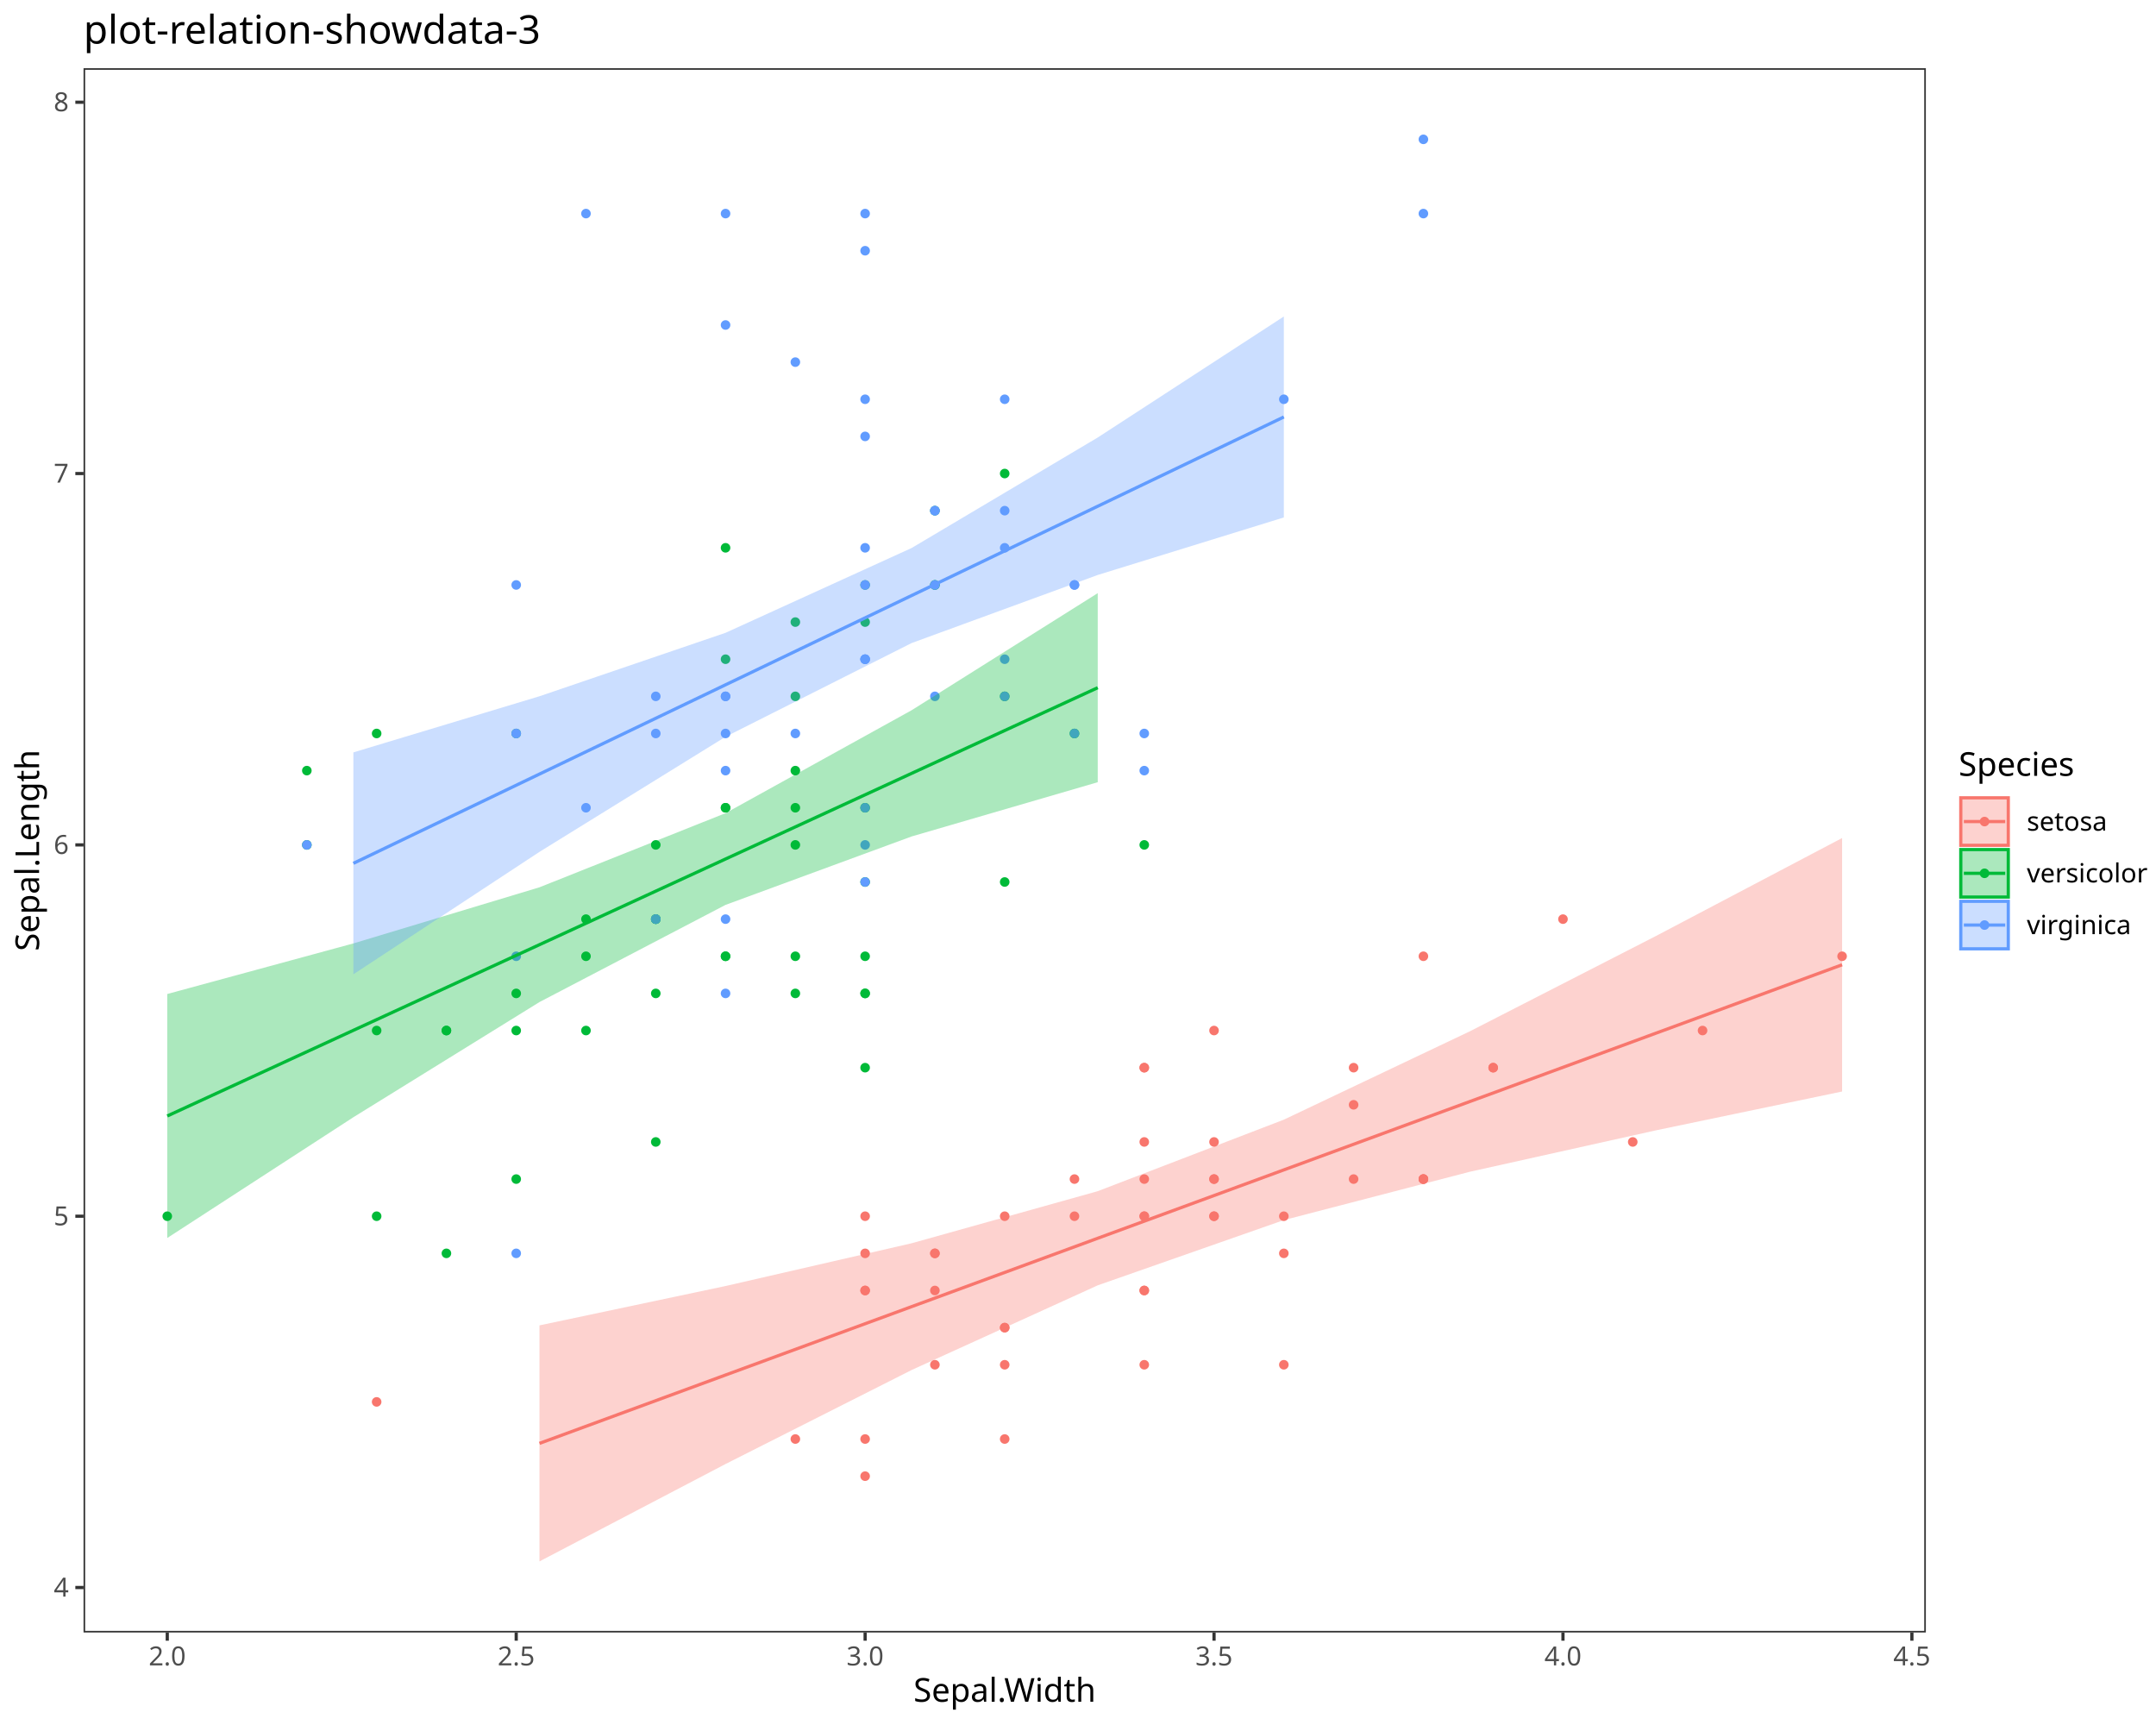
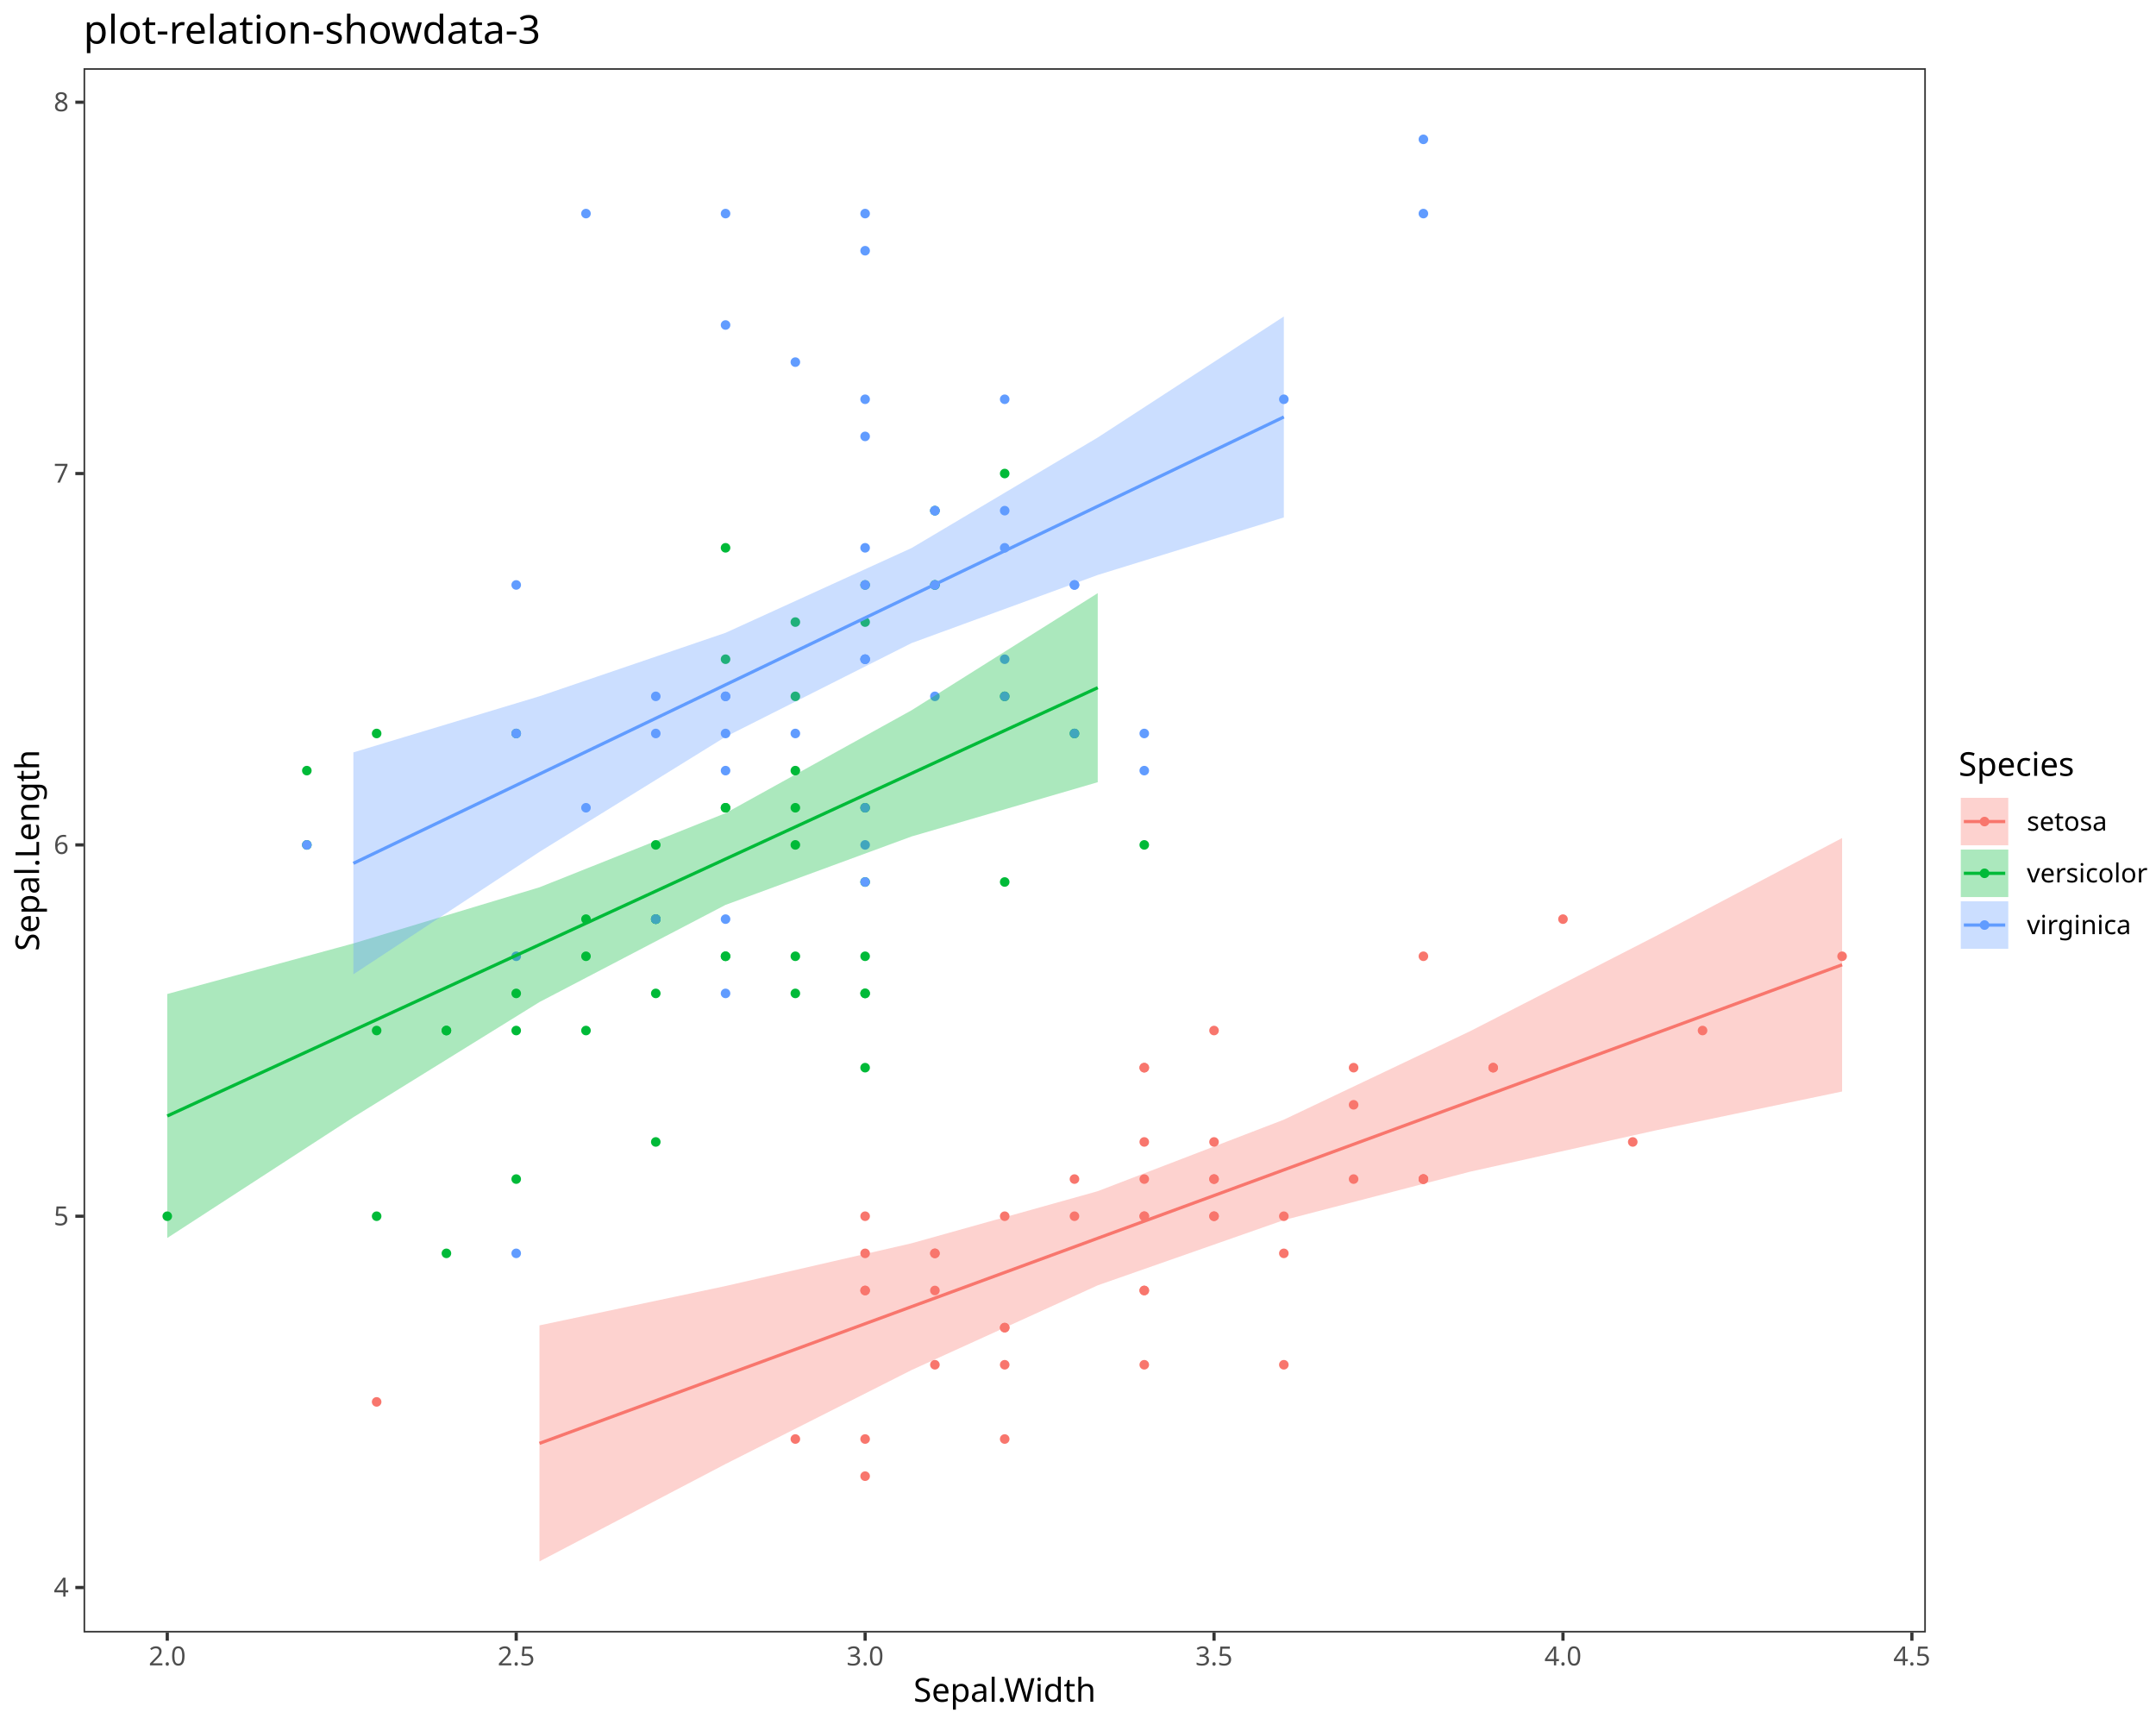
<svg xmlns="http://www.w3.org/2000/svg" class="svglite" data-engine-version="2.0" width="720.00pt" height="576.00pt" viewBox="0 0 720.00 576.00">
  <defs>
    <style type="text/css">
    .svglite line, .svglite polyline, .svglite polygon, .svglite path, .svglite rect, .svglite circle {
      fill: none;
      stroke: #000000;
      stroke-linecap: round;
      stroke-linejoin: round;
      stroke-miterlimit: 10.00;
    }
  </style>
  </defs>
  <rect width="100%" height="100%" style="stroke: none; fill: #FFFFFF;" />
  <defs>
    <clipPath id="cpMC4wMHw3MjAuMDB8MC4wMHw1NzYuMDA=">
      <rect x="0.00" y="0.00" width="720.00" height="576.00" />
    </clipPath>
  </defs>
  <g clip-path="url(#cpMC4wMHw3MjAuMDB8MC4wMHw1NzYuMDA=)">
    <rect x="0.00" y="0.00" width="720.00" height="576.00" style="stroke-width: 1.07; stroke: #FFFFFF; fill: #FFFFFF;" />
  </g>
  <defs>
    <clipPath id="cpMjcuOTB8NjQzLjE0fDIyLjc4fDU0NS4xMQ==">
      <rect x="27.90" y="22.78" width="615.24" height="522.33" />
    </clipPath>
  </defs>
  <g clip-path="url(#cpMjcuOTB8NjQzLjE0fDIyLjc4fDU0NS4xMQ==)">
    <rect x="27.90" y="22.78" width="615.24" height="522.33" style="stroke-width: 1.07; stroke: none; fill: #FFFFFF;" />
    <circle cx="405.43" cy="393.71" r="1.60" style="stroke-width: 0.00; stroke: none; fill: #F8766D;" />
    <circle cx="288.91" cy="418.51" r="1.60" style="stroke-width: 0.00; stroke: none; fill: #F8766D;" />
    <circle cx="335.52" cy="443.31" r="1.60" style="stroke-width: 0.00; stroke: none; fill: #F8766D;" />
    <circle cx="312.21" cy="455.71" r="1.60" style="stroke-width: 0.00; stroke: none; fill: #F8766D;" />
    <circle cx="428.74" cy="406.11" r="1.60" style="stroke-width: 0.00; stroke: none; fill: #F8766D;" />
    <circle cx="498.65" cy="356.51" r="1.60" style="stroke-width: 0.00; stroke: none; fill: #F8766D;" />
    <circle cx="382.13" cy="455.71" r="1.60" style="stroke-width: 0.00; stroke: none; fill: #F8766D;" />
    <circle cx="382.13" cy="406.11" r="1.60" style="stroke-width: 0.00; stroke: none; fill: #F8766D;" />
    <circle cx="265.61" cy="480.51" r="1.60" style="stroke-width: 0.00; stroke: none; fill: #F8766D;" />
    <circle cx="312.21" cy="418.51" r="1.60" style="stroke-width: 0.00; stroke: none; fill: #F8766D;" />
    <circle cx="452.04" cy="356.51" r="1.60" style="stroke-width: 0.00; stroke: none; fill: #F8766D;" />
    <circle cx="382.13" cy="430.91" r="1.60" style="stroke-width: 0.00; stroke: none; fill: #F8766D;" />
    <circle cx="288.91" cy="430.91" r="1.60" style="stroke-width: 0.00; stroke: none; fill: #F8766D;" />
    <circle cx="288.91" cy="492.91" r="1.60" style="stroke-width: 0.00; stroke: none; fill: #F8766D;" />
    <circle cx="521.96" cy="306.91" r="1.60" style="stroke-width: 0.00; stroke: none; fill: #F8766D;" />
    <circle cx="615.17" cy="319.31" r="1.60" style="stroke-width: 0.00; stroke: none; fill: #F8766D;" />
    <circle cx="498.65" cy="356.51" r="1.60" style="stroke-width: 0.00; stroke: none; fill: #F8766D;" />
    <circle cx="405.43" cy="393.71" r="1.60" style="stroke-width: 0.00; stroke: none; fill: #F8766D;" />
    <circle cx="475.35" cy="319.31" r="1.60" style="stroke-width: 0.00; stroke: none; fill: #F8766D;" />
    <circle cx="475.35" cy="393.71" r="1.60" style="stroke-width: 0.00; stroke: none; fill: #F8766D;" />
    <circle cx="382.13" cy="356.51" r="1.60" style="stroke-width: 0.00; stroke: none; fill: #F8766D;" />
    <circle cx="452.04" cy="393.71" r="1.60" style="stroke-width: 0.00; stroke: none; fill: #F8766D;" />
    <circle cx="428.74" cy="455.71" r="1.60" style="stroke-width: 0.00; stroke: none; fill: #F8766D;" />
    <circle cx="358.82" cy="393.71" r="1.60" style="stroke-width: 0.00; stroke: none; fill: #F8766D;" />
    <circle cx="382.13" cy="430.91" r="1.60" style="stroke-width: 0.00; stroke: none; fill: #F8766D;" />
    <circle cx="288.91" cy="406.11" r="1.60" style="stroke-width: 0.00; stroke: none; fill: #F8766D;" />
    <circle cx="382.13" cy="406.11" r="1.60" style="stroke-width: 0.00; stroke: none; fill: #F8766D;" />
    <circle cx="405.43" cy="381.31" r="1.60" style="stroke-width: 0.00; stroke: none; fill: #F8766D;" />
    <circle cx="382.13" cy="381.31" r="1.60" style="stroke-width: 0.00; stroke: none; fill: #F8766D;" />
    <circle cx="335.52" cy="443.31" r="1.60" style="stroke-width: 0.00; stroke: none; fill: #F8766D;" />
    <circle cx="312.21" cy="430.91" r="1.60" style="stroke-width: 0.00; stroke: none; fill: #F8766D;" />
    <circle cx="382.13" cy="356.51" r="1.60" style="stroke-width: 0.00; stroke: none; fill: #F8766D;" />
    <circle cx="545.26" cy="381.31" r="1.60" style="stroke-width: 0.00; stroke: none; fill: #F8766D;" />
    <circle cx="568.57" cy="344.11" r="1.60" style="stroke-width: 0.00; stroke: none; fill: #F8766D;" />
    <circle cx="312.21" cy="418.51" r="1.60" style="stroke-width: 0.00; stroke: none; fill: #F8766D;" />
    <circle cx="335.52" cy="406.11" r="1.60" style="stroke-width: 0.00; stroke: none; fill: #F8766D;" />
    <circle cx="405.43" cy="344.11" r="1.60" style="stroke-width: 0.00; stroke: none; fill: #F8766D;" />
    <circle cx="428.74" cy="418.51" r="1.60" style="stroke-width: 0.00; stroke: none; fill: #F8766D;" />
    <circle cx="288.91" cy="480.51" r="1.60" style="stroke-width: 0.00; stroke: none; fill: #F8766D;" />
    <circle cx="382.13" cy="393.71" r="1.60" style="stroke-width: 0.00; stroke: none; fill: #F8766D;" />
    <circle cx="405.43" cy="406.11" r="1.60" style="stroke-width: 0.00; stroke: none; fill: #F8766D;" />
    <circle cx="125.78" cy="468.11" r="1.60" style="stroke-width: 0.00; stroke: none; fill: #F8766D;" />
    <circle cx="335.52" cy="480.51" r="1.60" style="stroke-width: 0.00; stroke: none; fill: #F8766D;" />
    <circle cx="405.43" cy="406.11" r="1.60" style="stroke-width: 0.00; stroke: none; fill: #F8766D;" />
    <circle cx="475.35" cy="393.71" r="1.60" style="stroke-width: 0.00; stroke: none; fill: #F8766D;" />
    <circle cx="288.91" cy="430.91" r="1.60" style="stroke-width: 0.00; stroke: none; fill: #F8766D;" />
    <circle cx="475.35" cy="393.71" r="1.60" style="stroke-width: 0.00; stroke: none; fill: #F8766D;" />
    <circle cx="335.52" cy="455.71" r="1.60" style="stroke-width: 0.00; stroke: none; fill: #F8766D;" />
    <circle cx="452.04" cy="368.91" r="1.60" style="stroke-width: 0.00; stroke: none; fill: #F8766D;" />
    <circle cx="358.82" cy="406.11" r="1.60" style="stroke-width: 0.00; stroke: none; fill: #F8766D;" />
    <circle cx="335.52" cy="158.12" r="1.60" style="stroke-width: 0.00; stroke: none; fill: #00BA38;" />
    <circle cx="335.52" cy="232.52" r="1.60" style="stroke-width: 0.00; stroke: none; fill: #00BA38;" />
    <circle cx="312.21" cy="170.52" r="1.60" style="stroke-width: 0.00; stroke: none; fill: #00BA38;" />
    <circle cx="125.78" cy="344.11" r="1.60" style="stroke-width: 0.00; stroke: none; fill: #00BA38;" />
    <circle cx="242.30" cy="220.12" r="1.60" style="stroke-width: 0.00; stroke: none; fill: #00BA38;" />
    <circle cx="242.30" cy="319.31" r="1.60" style="stroke-width: 0.00; stroke: none; fill: #00BA38;" />
    <circle cx="358.82" cy="244.92" r="1.60" style="stroke-width: 0.00; stroke: none; fill: #00BA38;" />
    <circle cx="149.08" cy="418.51" r="1.60" style="stroke-width: 0.00; stroke: none; fill: #00BA38;" />
    <circle cx="265.61" cy="207.72" r="1.60" style="stroke-width: 0.00; stroke: none; fill: #00BA38;" />
    <circle cx="219.00" cy="381.31" r="1.60" style="stroke-width: 0.00; stroke: none; fill: #00BA38;" />
    <circle cx="55.86" cy="406.11" r="1.60" style="stroke-width: 0.00; stroke: none; fill: #00BA38;" />
    <circle cx="288.91" cy="294.51" r="1.60" style="stroke-width: 0.00; stroke: none; fill: #00BA38;" />
    <circle cx="102.47" cy="282.12" r="1.60" style="stroke-width: 0.00; stroke: none; fill: #00BA38;" />
    <circle cx="265.61" cy="269.72" r="1.60" style="stroke-width: 0.00; stroke: none; fill: #00BA38;" />
    <circle cx="265.61" cy="331.71" r="1.60" style="stroke-width: 0.00; stroke: none; fill: #00BA38;" />
    <circle cx="312.21" cy="195.32" r="1.60" style="stroke-width: 0.00; stroke: none; fill: #00BA38;" />
    <circle cx="288.91" cy="331.71" r="1.60" style="stroke-width: 0.00; stroke: none; fill: #00BA38;" />
    <circle cx="219.00" cy="306.91" r="1.60" style="stroke-width: 0.00; stroke: none; fill: #00BA38;" />
    <circle cx="102.47" cy="257.32" r="1.60" style="stroke-width: 0.00; stroke: none; fill: #00BA38;" />
    <circle cx="172.39" cy="331.71" r="1.60" style="stroke-width: 0.00; stroke: none; fill: #00BA38;" />
    <circle cx="335.52" cy="294.51" r="1.60" style="stroke-width: 0.00; stroke: none; fill: #00BA38;" />
    <circle cx="242.30" cy="269.72" r="1.60" style="stroke-width: 0.00; stroke: none; fill: #00BA38;" />
    <circle cx="172.39" cy="244.92" r="1.60" style="stroke-width: 0.00; stroke: none; fill: #00BA38;" />
    <circle cx="242.30" cy="269.72" r="1.60" style="stroke-width: 0.00; stroke: none; fill: #00BA38;" />
    <circle cx="265.61" cy="232.52" r="1.60" style="stroke-width: 0.00; stroke: none; fill: #00BA38;" />
    <circle cx="288.91" cy="207.72" r="1.60" style="stroke-width: 0.00; stroke: none; fill: #00BA38;" />
    <circle cx="242.30" cy="182.92" r="1.60" style="stroke-width: 0.00; stroke: none; fill: #00BA38;" />
    <circle cx="288.91" cy="195.32" r="1.60" style="stroke-width: 0.00; stroke: none; fill: #00BA38;" />
    <circle cx="265.61" cy="282.12" r="1.60" style="stroke-width: 0.00; stroke: none; fill: #00BA38;" />
    <circle cx="195.69" cy="319.31" r="1.60" style="stroke-width: 0.00; stroke: none; fill: #00BA38;" />
    <circle cx="149.08" cy="344.11" r="1.60" style="stroke-width: 0.00; stroke: none; fill: #00BA38;" />
    <circle cx="149.08" cy="344.11" r="1.60" style="stroke-width: 0.00; stroke: none; fill: #00BA38;" />
    <circle cx="219.00" cy="306.91" r="1.60" style="stroke-width: 0.00; stroke: none; fill: #00BA38;" />
    <circle cx="219.00" cy="282.12" r="1.60" style="stroke-width: 0.00; stroke: none; fill: #00BA38;" />
    <circle cx="288.91" cy="356.51" r="1.60" style="stroke-width: 0.00; stroke: none; fill: #00BA38;" />
    <circle cx="382.13" cy="282.12" r="1.60" style="stroke-width: 0.00; stroke: none; fill: #00BA38;" />
    <circle cx="312.21" cy="195.32" r="1.60" style="stroke-width: 0.00; stroke: none; fill: #00BA38;" />
    <circle cx="125.78" cy="244.92" r="1.60" style="stroke-width: 0.00; stroke: none; fill: #00BA38;" />
    <circle cx="288.91" cy="331.71" r="1.60" style="stroke-width: 0.00; stroke: none; fill: #00BA38;" />
    <circle cx="172.39" cy="344.11" r="1.60" style="stroke-width: 0.00; stroke: none; fill: #00BA38;" />
    <circle cx="195.69" cy="344.11" r="1.60" style="stroke-width: 0.00; stroke: none; fill: #00BA38;" />
    <circle cx="288.91" cy="269.72" r="1.60" style="stroke-width: 0.00; stroke: none; fill: #00BA38;" />
    <circle cx="195.69" cy="306.91" r="1.60" style="stroke-width: 0.00; stroke: none; fill: #00BA38;" />
    <circle cx="125.78" cy="406.11" r="1.60" style="stroke-width: 0.00; stroke: none; fill: #00BA38;" />
    <circle cx="219.00" cy="331.71" r="1.60" style="stroke-width: 0.00; stroke: none; fill: #00BA38;" />
    <circle cx="288.91" cy="319.31" r="1.60" style="stroke-width: 0.00; stroke: none; fill: #00BA38;" />
    <circle cx="265.61" cy="319.31" r="1.60" style="stroke-width: 0.00; stroke: none; fill: #00BA38;" />
    <circle cx="265.61" cy="257.32" r="1.60" style="stroke-width: 0.00; stroke: none; fill: #00BA38;" />
    <circle cx="172.39" cy="393.71" r="1.60" style="stroke-width: 0.00; stroke: none; fill: #00BA38;" />
    <circle cx="242.30" cy="319.31" r="1.60" style="stroke-width: 0.00; stroke: none; fill: #00BA38;" />
    <circle cx="358.82" cy="244.92" r="1.60" style="stroke-width: 0.00; stroke: none; fill: #619CFF;" />
    <circle cx="219.00" cy="306.91" r="1.60" style="stroke-width: 0.00; stroke: none; fill: #619CFF;" />
    <circle cx="288.91" cy="145.72" r="1.60" style="stroke-width: 0.00; stroke: none; fill: #619CFF;" />
    <circle cx="265.61" cy="244.92" r="1.60" style="stroke-width: 0.00; stroke: none; fill: #619CFF;" />
    <circle cx="288.91" cy="220.12" r="1.60" style="stroke-width: 0.00; stroke: none; fill: #619CFF;" />
    <circle cx="288.91" cy="83.72" r="1.60" style="stroke-width: 0.00; stroke: none; fill: #619CFF;" />
    <circle cx="172.39" cy="418.51" r="1.60" style="stroke-width: 0.00; stroke: none; fill: #619CFF;" />
    <circle cx="265.61" cy="120.92" r="1.60" style="stroke-width: 0.00; stroke: none; fill: #619CFF;" />
    <circle cx="172.39" cy="195.32" r="1.60" style="stroke-width: 0.00; stroke: none; fill: #619CFF;" />
    <circle cx="428.74" cy="133.32" r="1.60" style="stroke-width: 0.00; stroke: none; fill: #619CFF;" />
    <circle cx="335.52" cy="220.12" r="1.60" style="stroke-width: 0.00; stroke: none; fill: #619CFF;" />
    <circle cx="219.00" cy="232.52" r="1.60" style="stroke-width: 0.00; stroke: none; fill: #619CFF;" />
    <circle cx="288.91" cy="182.92" r="1.60" style="stroke-width: 0.00; stroke: none; fill: #619CFF;" />
    <circle cx="172.39" cy="319.31" r="1.60" style="stroke-width: 0.00; stroke: none; fill: #619CFF;" />
    <circle cx="242.30" cy="306.91" r="1.60" style="stroke-width: 0.00; stroke: none; fill: #619CFF;" />
    <circle cx="335.52" cy="232.52" r="1.60" style="stroke-width: 0.00; stroke: none; fill: #619CFF;" />
    <circle cx="288.91" cy="220.12" r="1.60" style="stroke-width: 0.00; stroke: none; fill: #619CFF;" />
    <circle cx="475.35" cy="71.32" r="1.60" style="stroke-width: 0.00; stroke: none; fill: #619CFF;" />
    <circle cx="195.69" cy="71.32" r="1.60" style="stroke-width: 0.00; stroke: none; fill: #619CFF;" />
    <circle cx="102.47" cy="282.12" r="1.60" style="stroke-width: 0.00; stroke: none; fill: #619CFF;" />
    <circle cx="335.52" cy="170.52" r="1.60" style="stroke-width: 0.00; stroke: none; fill: #619CFF;" />
    <circle cx="242.30" cy="331.71" r="1.60" style="stroke-width: 0.00; stroke: none; fill: #619CFF;" />
    <circle cx="242.30" cy="71.32" r="1.60" style="stroke-width: 0.00; stroke: none; fill: #619CFF;" />
    <circle cx="219.00" cy="244.92" r="1.60" style="stroke-width: 0.00; stroke: none; fill: #619CFF;" />
    <circle cx="358.82" cy="195.32" r="1.60" style="stroke-width: 0.00; stroke: none; fill: #619CFF;" />
    <circle cx="335.52" cy="133.32" r="1.60" style="stroke-width: 0.00; stroke: none; fill: #619CFF;" />
    <circle cx="242.30" cy="257.32" r="1.60" style="stroke-width: 0.00; stroke: none; fill: #619CFF;" />
    <circle cx="288.91" cy="269.72" r="1.60" style="stroke-width: 0.00; stroke: none; fill: #619CFF;" />
    <circle cx="242.30" cy="232.52" r="1.60" style="stroke-width: 0.00; stroke: none; fill: #619CFF;" />
    <circle cx="288.91" cy="133.32" r="1.60" style="stroke-width: 0.00; stroke: none; fill: #619CFF;" />
    <circle cx="242.30" cy="108.52" r="1.60" style="stroke-width: 0.00; stroke: none; fill: #619CFF;" />
    <circle cx="475.35" cy="46.53" r="1.60" style="stroke-width: 0.00; stroke: none; fill: #619CFF;" />
    <circle cx="242.30" cy="232.52" r="1.60" style="stroke-width: 0.00; stroke: none; fill: #619CFF;" />
    <circle cx="242.30" cy="244.92" r="1.60" style="stroke-width: 0.00; stroke: none; fill: #619CFF;" />
    <circle cx="195.69" cy="269.72" r="1.60" style="stroke-width: 0.00; stroke: none; fill: #619CFF;" />
    <circle cx="288.91" cy="71.32" r="1.60" style="stroke-width: 0.00; stroke: none; fill: #619CFF;" />
    <circle cx="382.13" cy="244.92" r="1.60" style="stroke-width: 0.00; stroke: none; fill: #619CFF;" />
    <circle cx="312.21" cy="232.52" r="1.60" style="stroke-width: 0.00; stroke: none; fill: #619CFF;" />
    <circle cx="288.91" cy="282.12" r="1.60" style="stroke-width: 0.00; stroke: none; fill: #619CFF;" />
    <circle cx="312.21" cy="170.52" r="1.60" style="stroke-width: 0.00; stroke: none; fill: #619CFF;" />
    <circle cx="312.21" cy="195.32" r="1.60" style="stroke-width: 0.00; stroke: none; fill: #619CFF;" />
    <circle cx="312.21" cy="170.52" r="1.60" style="stroke-width: 0.00; stroke: none; fill: #619CFF;" />
    <circle cx="219.00" cy="306.91" r="1.60" style="stroke-width: 0.00; stroke: none; fill: #619CFF;" />
    <circle cx="335.52" cy="182.92" r="1.60" style="stroke-width: 0.00; stroke: none; fill: #619CFF;" />
    <circle cx="358.82" cy="195.32" r="1.60" style="stroke-width: 0.00; stroke: none; fill: #619CFF;" />
    <circle cx="288.91" cy="195.32" r="1.60" style="stroke-width: 0.00; stroke: none; fill: #619CFF;" />
    <circle cx="172.39" cy="244.92" r="1.60" style="stroke-width: 0.00; stroke: none; fill: #619CFF;" />
    <circle cx="288.91" cy="220.12" r="1.60" style="stroke-width: 0.00; stroke: none; fill: #619CFF;" />
    <circle cx="382.13" cy="257.32" r="1.60" style="stroke-width: 0.00; stroke: none; fill: #619CFF;" />
    <circle cx="288.91" cy="294.51" r="1.60" style="stroke-width: 0.00; stroke: none; fill: #619CFF;" />
    <polygon points="180.16,442.56 242.30,429.42 304.45,415.14 366.59,397.75 428.74,373.87 490.88,344.36 553.03,312.53 615.17,279.83 615.17,364.47 553.03,377.43 490.88,391.26 428.74,407.41 366.59,429.19 304.45,457.46 242.30,488.85 180.16,521.37 " style="stroke-width: 0.00; stroke: none; stroke-linecap: butt; fill: #F8766D; fill-opacity: 0.33;" />
    <polyline points="180.16,442.56 242.30,429.42 304.45,415.14 366.59,397.75 428.74,373.87 490.88,344.36 553.03,312.53 615.17,279.83 " style="stroke-width: 1.07; stroke: none; stroke-linecap: butt;" />
    <polyline points="615.17,364.47 553.03,377.43 490.88,391.26 428.74,407.41 366.59,429.19 304.45,457.46 242.30,488.85 180.16,521.37 " style="stroke-width: 1.07; stroke: none; stroke-linecap: butt;" />
    <polygon points="55.86,331.91 118.01,315.02 180.16,296.28 242.30,271.52 304.45,237.15 366.59,198.06 366.59,261.19 304.45,279.30 242.30,302.15 180.16,334.60 118.01,373.06 55.86,413.38 " style="stroke-width: 0.00; stroke: none; stroke-linecap: butt; fill: #00BA38; fill-opacity: 0.33;" />
    <polyline points="55.86,331.91 118.01,315.02 180.16,296.28 242.30,271.52 304.45,237.15 366.59,198.06 " style="stroke-width: 1.07; stroke: none; stroke-linecap: butt;" />
    <polyline points="366.59,261.19 304.45,279.30 242.30,302.15 180.16,334.60 118.01,373.06 55.86,413.38 " style="stroke-width: 1.07; stroke: none; stroke-linecap: butt;" />
    <polygon points="118.01,251.23 180.16,232.49 242.30,211.30 304.45,182.98 366.59,146.09 428.74,105.68 428.74,172.78 366.59,191.99 304.45,214.72 242.30,246.02 180.16,284.45 118.01,325.33 " style="stroke-width: 0.00; stroke: none; stroke-linecap: butt; fill: #619CFF; fill-opacity: 0.33;" />
    <polyline points="118.01,251.23 180.16,232.49 242.30,211.30 304.45,182.98 366.59,146.09 428.74,105.68 " style="stroke-width: 1.07; stroke: none; stroke-linecap: butt;" />
    <polyline points="428.74,172.78 366.59,191.99 304.45,214.72 242.30,246.02 180.16,284.45 118.01,325.33 " style="stroke-width: 1.07; stroke: none; stroke-linecap: butt;" />
    <polyline points="180.16,481.96 242.30,459.13 304.45,436.30 366.59,413.47 428.74,390.64 490.88,367.81 553.03,344.98 615.17,322.15 " style="stroke-width: 1.07; stroke: #F8766D; stroke-linecap: butt;" />
    <polyline points="55.86,372.64 118.01,344.04 180.16,315.44 242.30,286.83 304.45,258.23 366.59,229.63 " style="stroke-width: 1.07; stroke: #00BA38; stroke-linecap: butt;" />
    <polyline points="118.01,288.28 180.16,258.47 242.30,228.66 304.45,198.85 366.59,169.04 428.74,139.23 " style="stroke-width: 1.07; stroke: #619CFF; stroke-linecap: butt;" />
    <rect x="27.90" y="22.78" width="615.24" height="522.33" style="stroke-width: 1.07; stroke: #333333;" />
  </g>
  <g clip-path="url(#cpMC4wMHw3MjAuMDB8MC4wMHw1NzYuMDA=)">
    <text x="22.97" y="533.13" text-anchor="end" style="font-size: 8.80px; fill: #4D4D4D; font-family: sans;" textLength="4.89px" lengthAdjust="spacingAndGlyphs">4</text>
    <text x="22.97" y="409.14" text-anchor="end" style="font-size: 8.80px; fill: #4D4D4D; font-family: sans;" textLength="4.89px" lengthAdjust="spacingAndGlyphs">5</text>
    <text x="22.97" y="285.14" text-anchor="end" style="font-size: 8.80px; fill: #4D4D4D; font-family: sans;" textLength="4.89px" lengthAdjust="spacingAndGlyphs">6</text>
    <text x="22.97" y="161.15" text-anchor="end" style="font-size: 8.80px; fill: #4D4D4D; font-family: sans;" textLength="4.89px" lengthAdjust="spacingAndGlyphs">7</text>
    <text x="22.97" y="37.15" text-anchor="end" style="font-size: 8.80px; fill: #4D4D4D; font-family: sans;" textLength="4.89px" lengthAdjust="spacingAndGlyphs">8</text>
    <polyline points="25.16,530.10 27.90,530.10 " style="stroke-width: 1.07; stroke: #333333; stroke-linecap: butt;" />
    <polyline points="25.16,406.11 27.90,406.11 " style="stroke-width: 1.07; stroke: #333333; stroke-linecap: butt;" />
    <polyline points="25.16,282.12 27.90,282.12 " style="stroke-width: 1.07; stroke: #333333; stroke-linecap: butt;" />
    <polyline points="25.16,158.12 27.90,158.12 " style="stroke-width: 1.07; stroke: #333333; stroke-linecap: butt;" />
    <polyline points="25.16,34.13 27.90,34.13 " style="stroke-width: 1.07; stroke: #333333; stroke-linecap: butt;" />
    <polyline points="55.86,547.85 55.86,545.11 " style="stroke-width: 1.07; stroke: #333333; stroke-linecap: butt;" />
    <polyline points="172.39,547.85 172.39,545.11 " style="stroke-width: 1.07; stroke: #333333; stroke-linecap: butt;" />
    <polyline points="288.91,547.85 288.91,545.11 " style="stroke-width: 1.07; stroke: #333333; stroke-linecap: butt;" />
    <polyline points="405.43,547.85 405.43,545.11 " style="stroke-width: 1.07; stroke: #333333; stroke-linecap: butt;" />
    <polyline points="521.96,547.85 521.96,545.11 " style="stroke-width: 1.07; stroke: #333333; stroke-linecap: butt;" />
    <polyline points="638.48,547.85 638.48,545.11 " style="stroke-width: 1.07; stroke: #333333; stroke-linecap: butt;" />
    <text x="55.86" y="556.10" text-anchor="middle" style="font-size: 8.80px; fill: #4D4D4D; font-family: sans;" textLength="12.23px" lengthAdjust="spacingAndGlyphs">2.0</text>
    <text x="172.39" y="556.10" text-anchor="middle" style="font-size: 8.80px; fill: #4D4D4D; font-family: sans;" textLength="12.23px" lengthAdjust="spacingAndGlyphs">2.5</text>
    <text x="288.91" y="556.10" text-anchor="middle" style="font-size: 8.80px; fill: #4D4D4D; font-family: sans;" textLength="12.23px" lengthAdjust="spacingAndGlyphs">3.0</text>
    <text x="405.43" y="556.10" text-anchor="middle" style="font-size: 8.80px; fill: #4D4D4D; font-family: sans;" textLength="12.23px" lengthAdjust="spacingAndGlyphs">3.5</text>
    <text x="521.96" y="556.10" text-anchor="middle" style="font-size: 8.80px; fill: #4D4D4D; font-family: sans;" textLength="12.23px" lengthAdjust="spacingAndGlyphs">4.0</text>
    <text x="638.48" y="556.10" text-anchor="middle" style="font-size: 8.80px; fill: #4D4D4D; font-family: sans;" textLength="12.23px" lengthAdjust="spacingAndGlyphs">4.5</text>
    <text x="335.52" y="568.24" text-anchor="middle" style="font-size: 11.00px; font-family: sans;" textLength="59.31px" lengthAdjust="spacingAndGlyphs">Sepal.Width</text>
    <text transform="translate(13.05,283.95) rotate(-90)" text-anchor="middle" style="font-size: 11.00px; font-family: sans;" textLength="64.84px" lengthAdjust="spacingAndGlyphs">Sepal.Length</text>
    <rect x="654.10" y="250.36" width="60.42" height="67.17" style="stroke-width: 1.07; stroke: none; fill: #FFFFFF;" />
    <text x="654.10" y="259.07" style="font-size: 11.00px; font-family: sans;" textLength="39.14px" lengthAdjust="spacingAndGlyphs">Species</text>
    <rect x="654.10" y="265.69" width="17.28" height="17.28" style="stroke-width: 1.07; stroke: none; fill: #FFFFFF;" />
    <circle cx="662.74" cy="274.33" r="1.60" style="stroke-width: 0.00; stroke: none; fill: #F8766D;" />
-     <rect x="654.81" y="266.40" width="15.86" height="15.86" style="stroke-width: 1.07; stroke: #F8766D; stroke-linecap: butt; stroke-linejoin: miter; fill: #F8766D; fill-opacity: 0.33;" />
+     <rect x="654.81" y="266.40" width="15.86" height="15.86" style="stroke-width: 1.07; stroke: none; stroke-linecap: butt; stroke-linejoin: miter; fill: #F8766D; fill-opacity: 0.33;" />
    <line x1="655.83" y1="274.33" x2="669.65" y2="274.33" style="stroke-width: 1.07; stroke: #F8766D; stroke-linecap: butt;" />
    <rect x="654.10" y="282.97" width="17.28" height="17.28" style="stroke-width: 1.07; stroke: none; fill: #FFFFFF;" />
    <circle cx="662.74" cy="291.61" r="1.60" style="stroke-width: 0.00; stroke: none; fill: #00BA38;" />
-     <rect x="654.81" y="283.68" width="15.86" height="15.86" style="stroke-width: 1.07; stroke: #00BA38; stroke-linecap: butt; stroke-linejoin: miter; fill: #00BA38; fill-opacity: 0.33;" />
+     <rect x="654.81" y="283.68" width="15.86" height="15.86" style="stroke-width: 1.07; stroke: none; stroke-linecap: butt; stroke-linejoin: miter; fill: #00BA38; fill-opacity: 0.33;" />
    <line x1="655.83" y1="291.61" x2="669.65" y2="291.61" style="stroke-width: 1.07; stroke: #00BA38; stroke-linecap: butt;" />
    <rect x="654.10" y="300.25" width="17.28" height="17.28" style="stroke-width: 1.07; stroke: none; fill: #FFFFFF;" />
    <circle cx="662.74" cy="308.89" r="1.60" style="stroke-width: 0.00; stroke: none; fill: #619CFF;" />
-     <rect x="654.81" y="300.96" width="15.86" height="15.86" style="stroke-width: 1.07; stroke: #619CFF; stroke-linecap: butt; stroke-linejoin: miter; fill: #619CFF; fill-opacity: 0.33;" />
+     <rect x="654.81" y="300.96" width="15.86" height="15.86" style="stroke-width: 1.07; stroke: none; stroke-linecap: butt; stroke-linejoin: miter; fill: #619CFF; fill-opacity: 0.33;" />
    <line x1="655.83" y1="308.89" x2="669.65" y2="308.89" style="stroke-width: 1.07; stroke: #619CFF; stroke-linecap: butt;" />
    <text x="676.86" y="277.36" style="font-size: 8.80px; font-family: sans;" textLength="25.94px" lengthAdjust="spacingAndGlyphs">setosa</text>
    <text x="676.86" y="294.64" style="font-size: 8.80px; font-family: sans;" textLength="37.66px" lengthAdjust="spacingAndGlyphs">versicolor</text>
    <text x="676.86" y="311.92" style="font-size: 8.80px; font-family: sans;" textLength="32.28px" lengthAdjust="spacingAndGlyphs">virginica</text>
    <text x="27.90" y="14.56" style="font-size: 13.20px; font-family: sans;" textLength="141.62px" lengthAdjust="spacingAndGlyphs">plot-relation-showdata-3</text>
  </g>
</svg>
